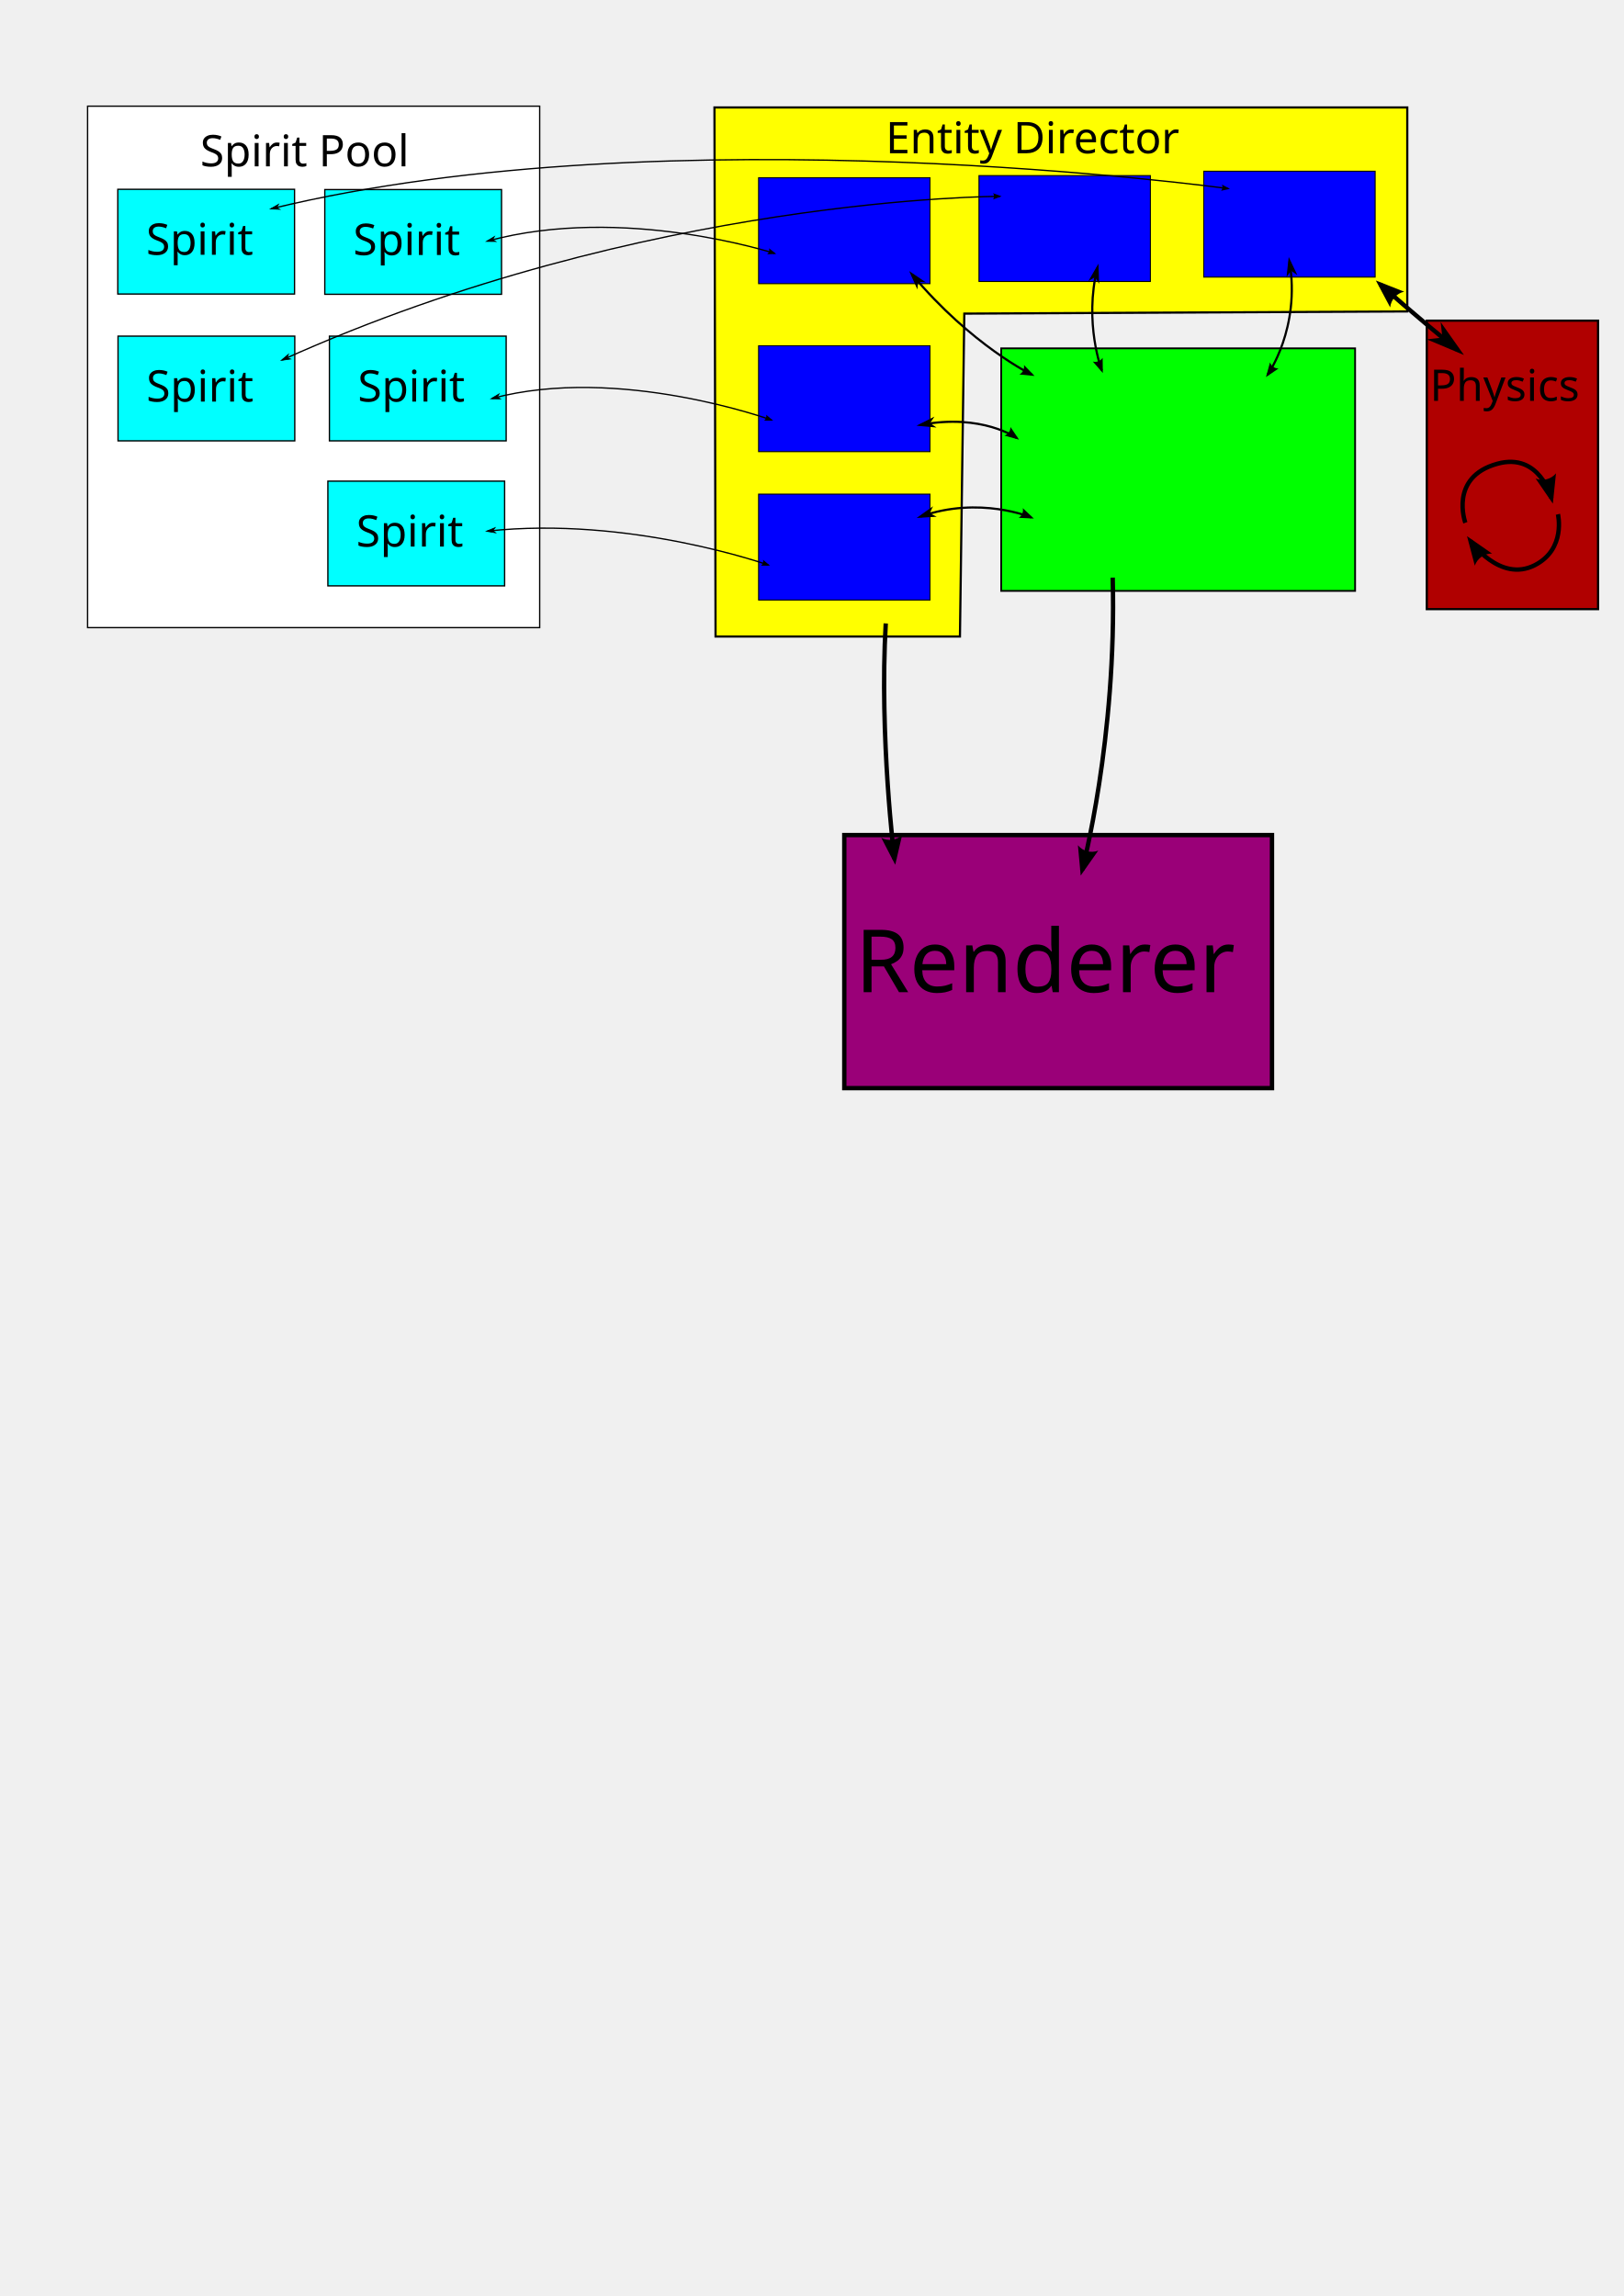
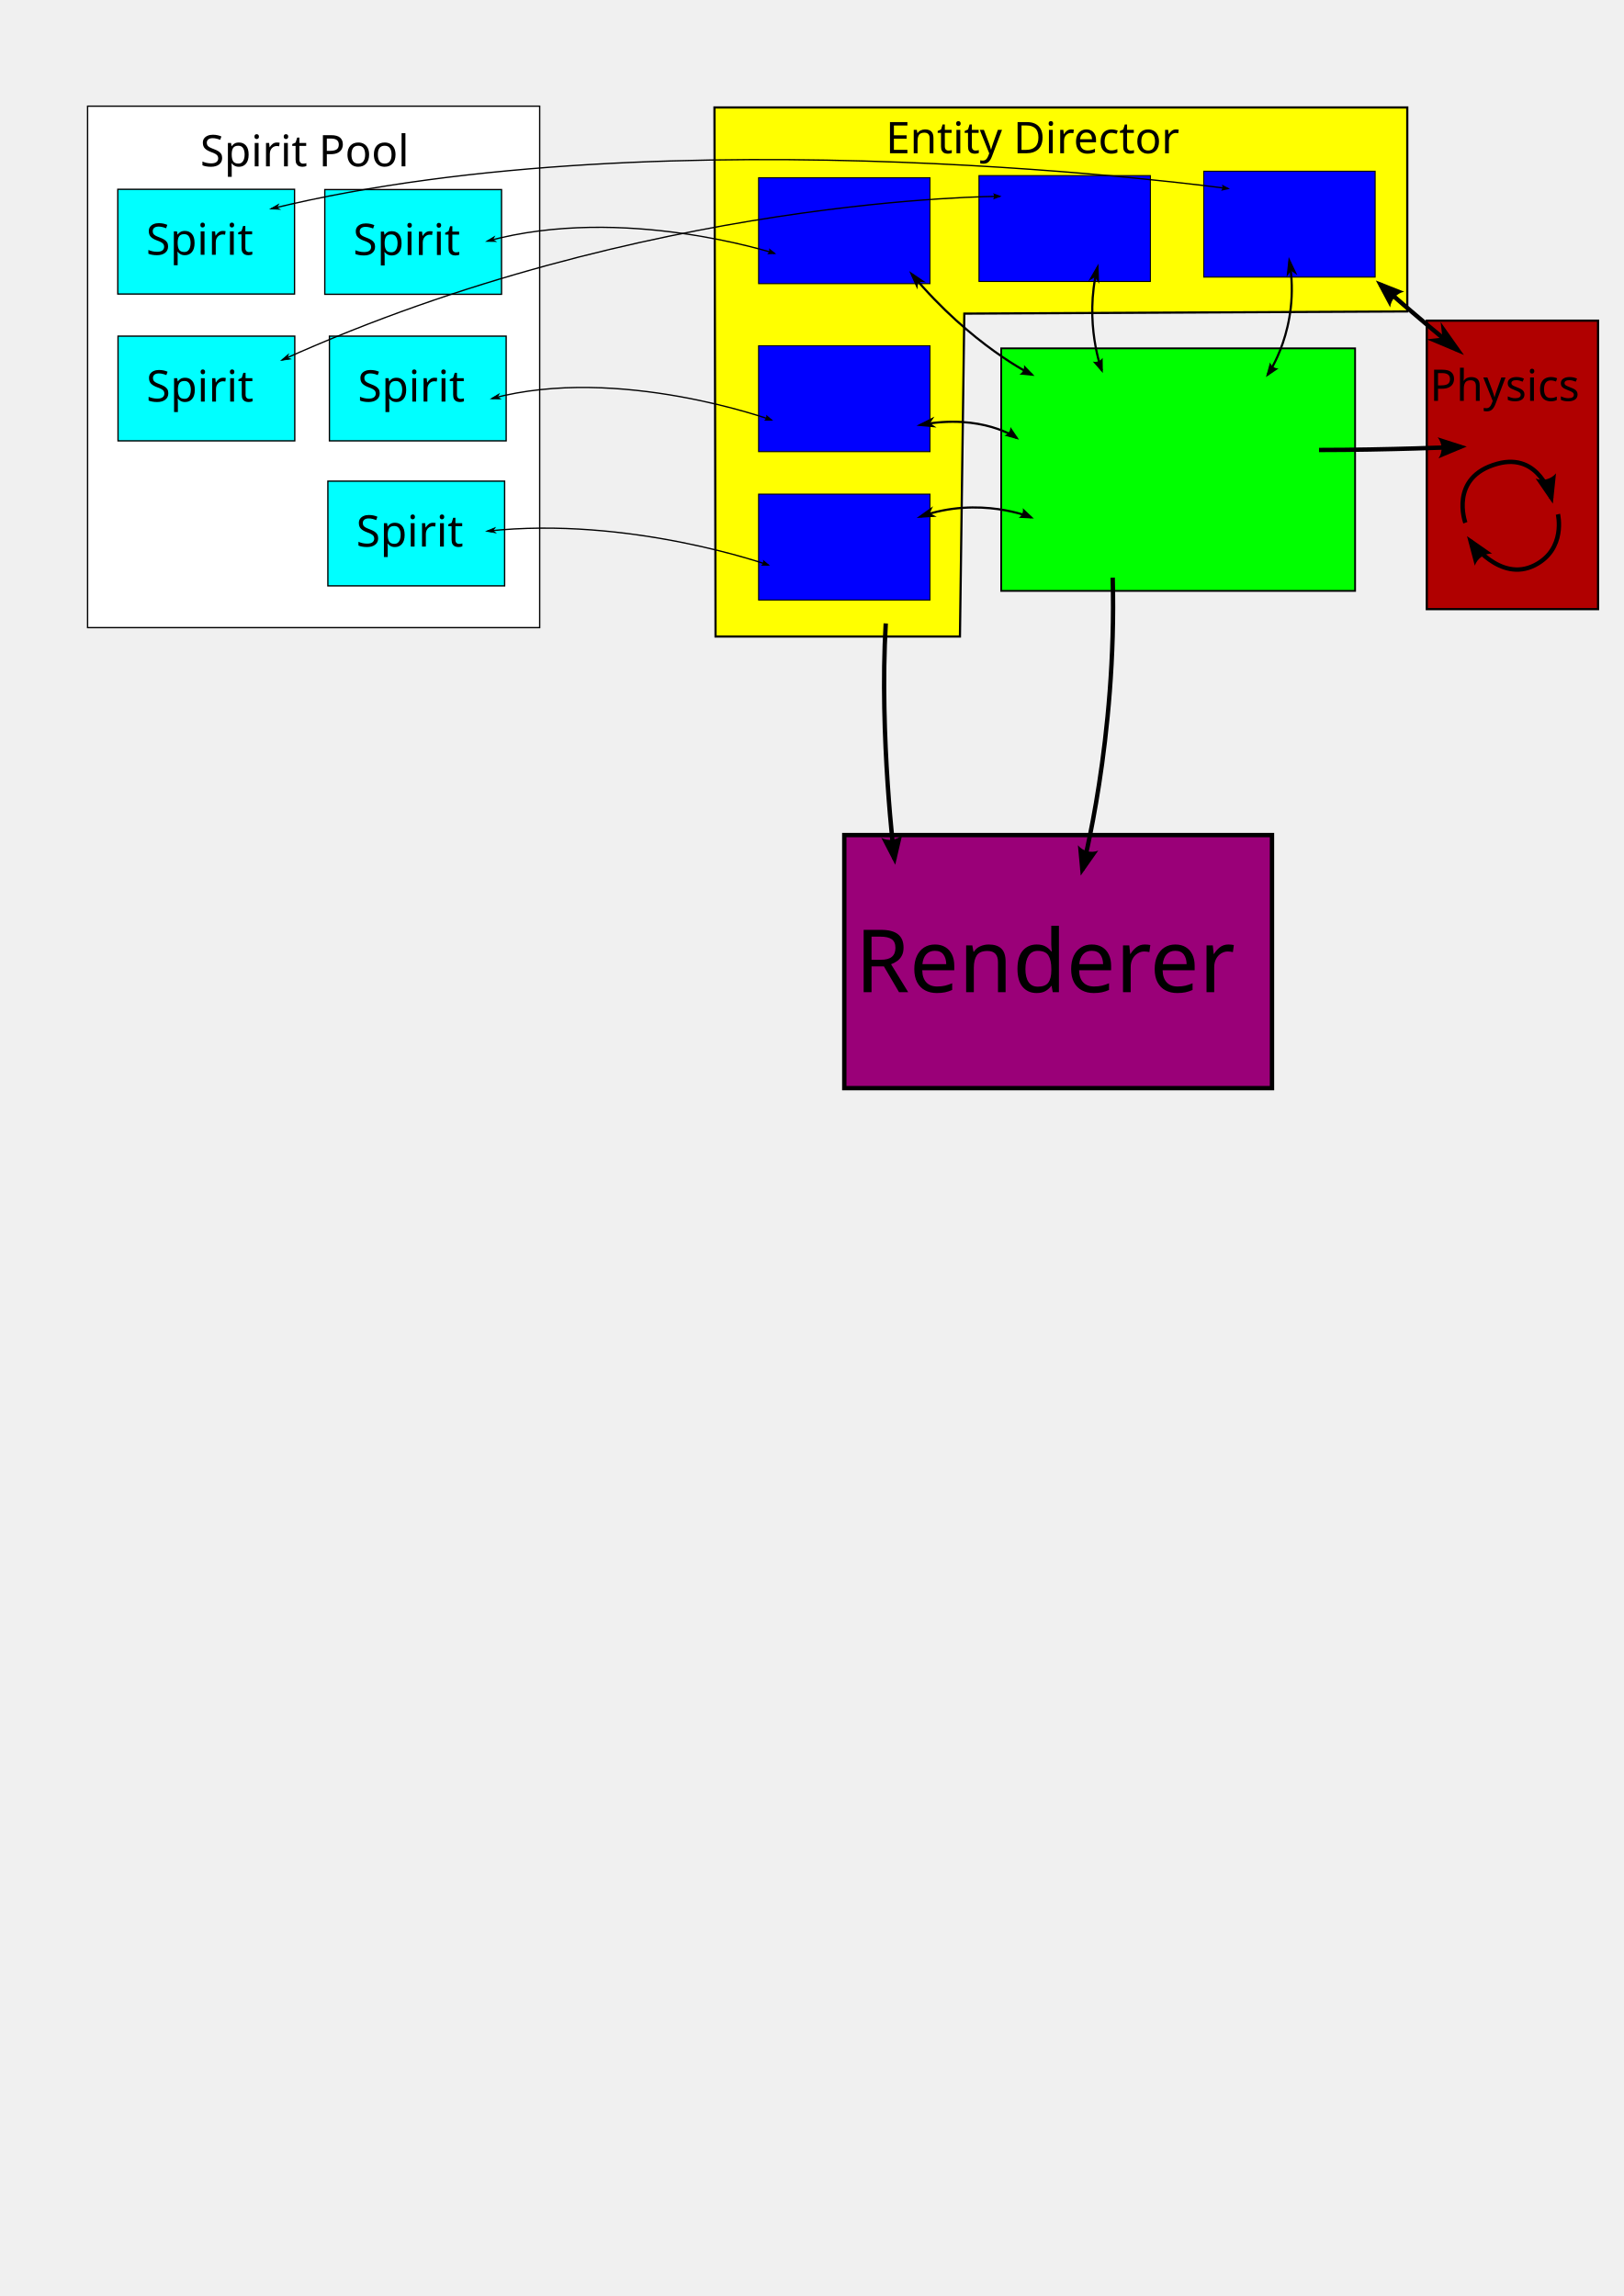
<svg xmlns="http://www.w3.org/2000/svg" width="744.094" height="1052.362" id="svg2" version="1.1">
  <defs id="defs4">
    <marker orient="auto" refY="0.0" refX="0.0" id="Arrow2Mend" style="overflow:visible;">
      <path id="path7759" style="fill-rule:evenodd;stroke-width:0.625;stroke-linejoin:round;" d="M 8.719,4.034 L -2.207,0.016 L 8.719,-4.002 C 6.973,-1.63 6.983,1.616 8.719,4.034 z " transform="scale(0.6) rotate(180) translate(0,0)" />
    </marker>
    <marker orient="auto" refY="0.0" refX="0.0" id="Arrow1Mstart" style="overflow:visible">
      <path id="path7738" d="M 0.0,0.0 L 5.0,-5.0 L -12.5,0.0 L 5.0,5.0 L 0.0,0.0 z " style="fill-rule:evenodd;stroke:#000000;stroke-width:1.0pt" transform="scale(0.4) translate(10,0)" />
+     </marker>
+     <marker orient="auto" refY="0" refX="0" id="Arrow2Mend-5" style="overflow:visible">
+       <path id="path7759-3" style="fill-rule:evenodd;stroke-width:0.625;stroke-linejoin:round" d="M 8.719,4.034 -2.207,0.016 8.719,-4.002 c -1.745,2.372 -1.735,5.617 -6e-7,8.035 z" transform="scale(-0.6,-0.6)" />
    </marker>
  </defs>
  <g id="layer1">
    <g id="g12037">
      <rect y="48.664" x="40.14" height="239.002" width="207.182" id="rect11631" style="fill:#ffffff;fill-opacity:1;stroke:#000000;stroke-width:0.6;stroke-miterlimit:4;stroke-opacity:1;stroke-dasharray:none;stroke-dashoffset:0" />
      <text id="text11633" y="76.241" x="91.759" style="font-size:20px;font-style:normal;font-weight:normal;line-height:125%;letter-spacing:0px;word-spacing:0px;fill:#000000;fill-opacity:1;stroke:none;font-family:Sans" xml:space="preserve">
        <tspan y="76.241" x="91.759" id="tspan11635">Spirit Pool</tspan>
      </text>
    </g>
    <g id="g12042">
      <path id="path10016" d="m 441.914,143.747 -2,148 -112,0 -0.5,-242.5 317.5,0 0,93.5 z" style="fill:#ffff00;fill-opacity:1;stroke:#000000;stroke-width:1px;stroke-linecap:butt;stroke-linejoin:miter;stroke-opacity:1" />
      <text id="text10978" y="70.247" x="405.914" style="font-size:20px;font-style:normal;font-weight:normal;line-height:125%;letter-spacing:0px;word-spacing:0px;fill:#000000;fill-opacity:1;stroke:none;font-family:Sans" xml:space="preserve">
        <tspan y="70.247" x="405.914" id="tspan10980">Entity Director</tspan>
      </text>
    </g>
    <rect style="fill:none" id="rect6647" width="359" height="349" x="308.914" y="33.747" />
    <path style="fill:none" id="path6651" d="m 427,225.362 a 172,75 0 1 1 -344,0 172,75 0 1 1 344,0 z" transform="translate(289.9138,18.38478)" />
    <g id="g7435" transform="translate(381.9138,95.38478)">
      <rect y="64.273" x="76.91" height="111.179" width="162.179" id="rect7425" style="fill:#00ff00;fill-opacity:1;stroke:#000000;stroke-width:0.821;stroke-miterlimit:4;stroke-opacity:1;stroke-dasharray:none;stroke-dashoffset:0" />
      <flowRoot transform="translate(6,-12)" style="font-size:40px;font-style:normal;font-weight:normal;line-height:125%;letter-spacing:0px;word-spacing:0px;fill:#000000;fill-opacity:1;stroke:none;font-family:Sans" id="flowRoot7427" xml:space="preserve">
        <flowRegion id="flowRegion7429">
          <rect y="105.362" x="108" height="56" width="137" id="rect7431" />
        </flowRegion>
        <flowPara id="flowPara7433">Map</flowPara>
      </flowRoot>
    </g>
    <g transform="translate(272.9138,16.38478)" id="g7461-2">
      <rect style="fill:#0000ff;fill-opacity:1;stroke:#000000;stroke-width:0.456;stroke-miterlimit:4;stroke-opacity:1;stroke-dasharray:none;stroke-dashoffset:0" id="rect7444-8" width="78.544" height="48.544" x="278.728" y="62.09" />
      <flowRoot xml:space="preserve" id="flowRoot7446-3" style="font-size:40px;font-style:normal;font-weight:normal;line-height:125%;letter-spacing:0px;word-spacing:0px;fill:#000000;fill-opacity:1;stroke:none;font-family:Sans" transform="translate(-18,-28)">
        <flowRegion id="flowRegion7448-0">
          <rect id="rect7450-7" width="181" height="89" x="304" y="100.362" />
        </flowRegion>
        <flowPara style="font-size:20px" id="flowPara7452-5">Entity</flowPara>
      </flowRoot>
    </g>
    <g transform="translate(169.9138,18.38478)" id="g7461-2-9">
      <rect style="fill:#0000ff;fill-opacity:1;stroke:#000000;stroke-width:0.456;stroke-miterlimit:4;stroke-opacity:1;stroke-dasharray:none;stroke-dashoffset:0" id="rect7444-8-0" width="78.544" height="48.544" x="278.728" y="62.09" />
      <flowRoot xml:space="preserve" id="flowRoot7446-3-6" style="font-size:40px;font-style:normal;font-weight:normal;line-height:125%;letter-spacing:0px;word-spacing:0px;fill:#000000;fill-opacity:1;stroke:none;font-family:Sans" transform="translate(-14.46447,-28.70711)">
        <flowRegion id="flowRegion7448-0-0">
          <rect id="rect7450-7-5" width="181" height="89" x="304" y="100.362" />
        </flowRegion>
        <flowPara style="font-size:20px" id="flowPara7452-5-3">Entity</flowPara>
      </flowRoot>
    </g>
    <g transform="translate(68.91377,96.38478)" id="g7461-2-1">
      <rect style="fill:#0000ff;fill-opacity:1;stroke:#000000;stroke-width:0.456;stroke-miterlimit:4;stroke-opacity:1;stroke-dasharray:none;stroke-dashoffset:0" id="rect7444-8-1" width="78.544" height="48.544" x="278.728" y="62.09" />
      <flowRoot xml:space="preserve" id="flowRoot7446-3-62" style="font-size:40px;font-style:normal;font-weight:normal;line-height:125%;letter-spacing:0px;word-spacing:0px;fill:#000000;fill-opacity:1;stroke:none;font-family:Sans" transform="translate(-18,-28)">
        <flowRegion id="flowRegion7448-0-6">
          <rect id="rect7450-7-1" width="181" height="89" x="304" y="100.362" />
        </flowRegion>
        <flowPara style="font-size:20px" id="flowPara7452-5-5">Entity</flowPara>
      </flowRoot>
    </g>
    <g transform="translate(68.91377,164.3848)" id="g7461-2-5">
      <rect style="fill:#0000ff;fill-opacity:1;stroke:#000000;stroke-width:0.456;stroke-miterlimit:4;stroke-opacity:1;stroke-dasharray:none;stroke-dashoffset:0" id="rect7444-8-2" width="78.544" height="48.544" x="278.728" y="62.09" />
      <flowRoot xml:space="preserve" id="flowRoot7446-3-1" style="font-size:40px;font-style:normal;font-weight:normal;line-height:125%;letter-spacing:0px;word-spacing:0px;fill:#000000;fill-opacity:1;stroke:none;font-family:Sans" transform="translate(-18,-28)">
        <flowRegion id="flowRegion7448-0-9">
          <rect id="rect7450-7-13" width="181" height="89" x="304" y="100.362" />
        </flowRegion>
        <flowPara style="font-size:20px" id="flowPara7452-5-9">Entity</flowPara>
      </flowRoot>
    </g>
    <g transform="translate(68.91377,19.38478)" id="g7461-2-4">
      <rect style="fill:#0000ff;fill-opacity:1;stroke:#000000;stroke-width:0.456;stroke-miterlimit:4;stroke-opacity:1;stroke-dasharray:none;stroke-dashoffset:0" id="rect7444-8-5" width="78.544" height="48.544" x="278.728" y="62.09" />
      <flowRoot xml:space="preserve" id="flowRoot7446-3-8" style="font-size:40px;font-style:normal;font-weight:normal;line-height:125%;letter-spacing:0px;word-spacing:0px;fill:#000000;fill-opacity:1;stroke:none;font-family:Sans" transform="translate(-18,-28)">
        <flowRegion id="flowRegion7448-0-2">
          <rect id="rect7450-7-7" width="181" height="89" x="304" y="100.362" />
        </flowRegion>
        <flowPara style="font-size:20px" id="flowPara7452-5-0">Entity</flowPara>
      </flowRoot>
    </g>
    <g id="g10592" transform="translate(286.8635,97.99138)">
      <rect y="48.978" x="366.988" height="132.229" width="78.489" id="rect10018" style="fill:#b00000;fill-opacity:1;stroke:#000000;stroke-width:1;stroke-miterlimit:4;stroke-opacity:1;stroke-dasharray:none;stroke-dashoffset:0" />
      <text id="text10020" y="85.747" x="368.403" style="font-size:10px;font-style:normal;font-weight:normal;line-height:125%;letter-spacing:0px;word-spacing:0px;fill:#000000;fill-opacity:1;stroke:none;font-family:Sans" xml:space="preserve">
        <tspan style="font-size:20px" y="85.747" x="368.403" id="tspan10022">Physics</tspan>
      </text>
      <g id="g10588">
        <path style="fill:none;stroke:#000000;stroke-width:2;stroke-linecap:butt;stroke-linejoin:miter;stroke-miterlimit:4;stroke-opacity:1;stroke-dasharray:none;marker-start:none;marker-end:url(#Arrow2Mend)" d="m 384.666,141.609 c 0,0 -7.682,-20.904 14.672,-27.047 19.398,-5.33 24.749,15.733 24.749,15.733" id="path10030" />
        <path style="fill:none;stroke:#000000;stroke-width:2;stroke-linecap:butt;stroke-linejoin:miter;stroke-miterlimit:4;stroke-opacity:1;stroke-dasharray:none;marker-end:url(#Arrow2Mend)" d="m 427.092,137.72 c 0,0 3.828,15.962 -10.607,23.335 -16.016,8.18 -29.522,-11.137 -29.522,-11.137" id="path10032" />
      </g>
    </g>
    <flowRoot xml:space="preserve" id="flowRoot10970" style="fill:black;stroke:none;stroke-opacity:1;stroke-width:1px;stroke-linejoin:miter;stroke-linecap:butt;fill-opacity:1;font-family:Sans;font-style:normal;font-weight:normal;font-size:20px;line-height:125%;letter-spacing:0px;word-spacing:0px">
      <flowRegion id="flowRegion10972">
        <rect id="rect10974" width="197" height="20.5" x="90" y="11.362" style="font-size:20px" />
      </flowRegion>
      <flowPara id="flowPara10976" />
    </flowRoot>
    <rect style="fill:#9a0078;fill-opacity:1;stroke:#000000;stroke-width:2;stroke-miterlimit:4;stroke-opacity:1;stroke-dasharray:none;stroke-dashoffset:0" id="rect10984" width="196" height="116" x="386.914" y="382.747" />
    <flowRoot xml:space="preserve" id="flowRoot10986" style="fill:black;stroke:none;stroke-opacity:1;stroke-width:1px;stroke-linejoin:miter;stroke-linecap:butt;fill-opacity:1;font-family:Sans;font-style:normal;font-weight:normal;font-size:20px;line-height:125%;letter-spacing:0px;word-spacing:0px">
      <flowRegion id="flowRegion10988">
        <rect id="rect10990" width="112" height="34" x="147" y="427.362" />
      </flowRegion>
      <flowPara id="flowPara10992" />
    </flowRoot>
    <text xml:space="preserve" style="font-size:40px;font-style:normal;font-weight:normal;line-height:125%;letter-spacing:0px;word-spacing:0px;fill:#000000;fill-opacity:1;stroke:none;font-family:Sans" x="391.914" y="454.747" id="text10994">
      <tspan id="tspan10996" x="391.914" y="454.747">Renderer</tspan>
    </text>
    <path style="fill:none;stroke:#000000;stroke-width:2;stroke-linecap:butt;stroke-linejoin:miter;stroke-miterlimit:4;stroke-opacity:1;stroke-dasharray:none;marker-end:url(#Arrow2Mend)" d="m 405.914,285.747 c -3,52 4,108 4,108" id="path10998" />
    <path style="fill:none;stroke:#000000;stroke-width:2;stroke-linecap:butt;stroke-linejoin:miter;stroke-miterlimit:4;stroke-opacity:1;stroke-dasharray:none;marker-end:url(#Arrow2Mend)" d="m 509.914,264.747 c 2,74 -14,134 -14,134" id="path11000" />
    <g id="g11560" transform="translate(-493.0185,41.40559)">
      <rect y="45.362" x="547" height="48" width="81" id="rect11554" style="fill:#00ffff;fill-opacity:1;stroke:#000000;stroke-width:0.6;stroke-miterlimit:4;stroke-opacity:1;stroke-dasharray:none;stroke-dashoffset:0" />
      <text id="text11556" y="75.362" x="560" style="font-size:20px;font-style:normal;font-weight:normal;line-height:125%;letter-spacing:0px;word-spacing:0px;fill:#000000;fill-opacity:1;stroke:none;font-family:Sans" xml:space="preserve">
        <tspan y="75.362" x="560" id="tspan11558">Spirit</tspan>
      </text>
    </g>
    <g transform="translate(-492.9127,108.7023)" id="g11560-7">
      <rect y="45.362" x="547" height="48" width="81" id="rect11554-7" style="fill:#00ffff;fill-opacity:1;stroke:#000000;stroke-width:0.6;stroke-miterlimit:4;stroke-opacity:1;stroke-dasharray:none;stroke-dashoffset:0" />
      <text id="text11556-9" y="75.362" x="560" style="font-size:20px;font-style:normal;font-weight:normal;line-height:125%;letter-spacing:0px;word-spacing:0px;fill:#000000;fill-opacity:1;stroke:none;font-family:Sans" xml:space="preserve">
        <tspan y="75.362" x="560" id="tspan11558-3">Spirit</tspan>
      </text>
    </g>
    <g transform="translate(-396.7462,175.1703)" id="g11560-6">
      <rect y="45.362" x="547" height="48" width="81" id="rect11554-8" style="fill:#00ffff;fill-opacity:1;stroke:#000000;stroke-width:0.6;stroke-miterlimit:4;stroke-opacity:1;stroke-dasharray:none;stroke-dashoffset:0" />
      <text id="text11556-4" y="75.362" x="560" style="font-size:20px;font-style:normal;font-weight:normal;line-height:125%;letter-spacing:0px;word-spacing:0px;fill:#000000;fill-opacity:1;stroke:none;font-family:Sans" xml:space="preserve">
        <tspan y="75.362" x="560" id="tspan11558-38">Spirit</tspan>
      </text>
    </g>
    <g transform="translate(-398.1604,41.52716)" id="g11560-9">
      <rect y="45.362" x="547" height="48" width="81" id="rect11554-6" style="fill:#00ffff;fill-opacity:1;stroke:#000000;stroke-width:0.6;stroke-miterlimit:4;stroke-opacity:1;stroke-dasharray:none;stroke-dashoffset:0" />
      <text id="text11556-2" y="75.362" x="560" style="font-size:20px;font-style:normal;font-weight:normal;line-height:125%;letter-spacing:0px;word-spacing:0px;fill:#000000;fill-opacity:1;stroke:none;font-family:Sans" xml:space="preserve">
        <tspan y="75.362" x="560" id="tspan11558-2">Spirit</tspan>
      </text>
    </g>
    <g transform="translate(-396.0391,108.7023)" id="g11560-4">
      <rect y="45.362" x="547" height="48" width="81" id="rect11554-4" style="fill:#00ffff;fill-opacity:1;stroke:#000000;stroke-width:0.6;stroke-miterlimit:4;stroke-opacity:1;stroke-dasharray:none;stroke-dashoffset:0" />
      <text id="text11556-8" y="75.362" x="560" style="font-size:20px;font-style:normal;font-weight:normal;line-height:125%;letter-spacing:0px;word-spacing:0px;fill:#000000;fill-opacity:1;stroke:none;font-family:Sans" xml:space="preserve">
        <tspan y="75.362" x="560" id="tspan11558-6">Spirit</tspan>
      </text>
    </g>
  </g>
  <g id="layer2">
    <path style="fill:none;stroke:#000000;stroke-width:1px;stroke-linecap:butt;stroke-linejoin:miter;stroke-opacity:1;marker-start:url(#Arrow1Mstart);marker-end:url(#Arrow2Mend)" d="m 502.914,122.747 c -6.303,25.201 2,47 2,47" id="path7718" />
    <path style="fill:none;stroke:#000000;stroke-width:1px;stroke-linecap:butt;stroke-linejoin:miter;stroke-opacity:1;marker-start:url(#Arrow1Mstart);marker-end:url(#Arrow2Mend)" d="m 590.914,119.747 c 5.192,30.737 -10,52 -10,52" id="path7720" />
    <path style="fill:none;stroke:#000000;stroke-width:1px;stroke-linecap:butt;stroke-linejoin:miter;stroke-opacity:1;marker-start:url(#Arrow1Mstart);marker-end:url(#Arrow2Mend)" d="m 417.914,125.747 c 27.433,32.747 55,46 55,46" id="path7722" />
    <path style="fill:none;stroke:#000000;stroke-width:1px;stroke-linecap:butt;stroke-linejoin:miter;stroke-opacity:1;marker-start:url(#Arrow1Mstart);marker-end:url(#Arrow2Mend)" d="m 421.914,194.747 c 28.211,-5.364 44,6 44,6" id="path7724" />
    <path style="fill:none;stroke:#000000;stroke-width:1px;stroke-linecap:butt;stroke-linejoin:miter;stroke-opacity:1;marker-start:url(#Arrow1Mstart);marker-end:url(#Arrow2Mend)" d="m 421.914,236.747 c 27.029,-9.596 50.657,0.414 50.657,0.414" id="path7726" />
    <path style="fill:none;stroke:#000000;stroke-width:2;stroke-linecap:butt;stroke-linejoin:miter;stroke-miterlimit:4;stroke-opacity:1;stroke-dasharray:none;marker-start:url(#Arrow1Mstart);marker-end:url(#Arrow2Mend)" d="M 667.816,160.245 C 649.785,145.749 632.497,130.314 632.497,130.314" id="path10600" />
    <path style="fill:none;stroke:#000000;stroke-width:0.6;stroke-linecap:butt;stroke-linejoin:miter;stroke-opacity:1;marker-start:url(#Arrow1Mstart);marker-end:url(#Arrow2Mend);stroke-miterlimit:4;stroke-dasharray:none" d="m 223.446,110.496 c 62.225,-16.971 131.522,5.657 131.522,5.657" id="path12051" />
    <path style="fill:none;stroke:#000000;stroke-width:0.6;stroke-linecap:butt;stroke-linejoin:miter;stroke-opacity:1;marker-start:url(#Arrow1Mstart);stroke-miterlimit:4;stroke-dasharray:none;marker-end:url(#Arrow2Mend)" d="m 225.567,182.621 c 57.983,-15.556 127.986,9.899 127.986,9.899" id="path12053" />
    <path style="fill:none;stroke:#000000;stroke-width:0.6;stroke-linecap:butt;stroke-linejoin:miter;stroke-opacity:1;marker-start:url(#Arrow1Mstart);marker-end:url(#Arrow2Mend);stroke-miterlimit:4;stroke-dasharray:none" d="m 223.446,243.432 c 65.054,-7.071 128.693,15.556 128.693,15.556" id="path12055" />
    <path style="fill:none;stroke:#000000;stroke-width:0.6;stroke-linecap:butt;stroke-linejoin:miter;stroke-opacity:1;stroke-miterlimit:4;stroke-dasharray:none;marker-start:url(#Arrow1Mstart);marker-end:url(#Arrow2Mend)" d="M 124.451,95.647 C 307.591,51.099 562.857,86.454 562.857,86.454" id="path12057" />
    <path style="fill:none;stroke:#000000;stroke-width:0.6;stroke-linecap:butt;stroke-linejoin:miter;stroke-opacity:1;stroke-miterlimit:4;stroke-dasharray:none;marker-start:url(#Arrow1Mstart);marker-end:url(#Arrow2Mend)" d="M 129.401,164.943 C 295.571,89.99 458.205,89.99 458.205,89.99" id="path12059" />
+     <path style="fill:none;stroke:#000000;stroke-width:2;stroke-linecap:butt;stroke-linejoin:miter;stroke-miterlimit:4;stroke-opacity:1;stroke-dasharray:none;marker-end:url(#Arrow2Mend)" d="m 604.461,206.246 c 31.113,0 65.054,-1.414 65.054,-1.414" id="path3085" />
  </g>
</svg>
